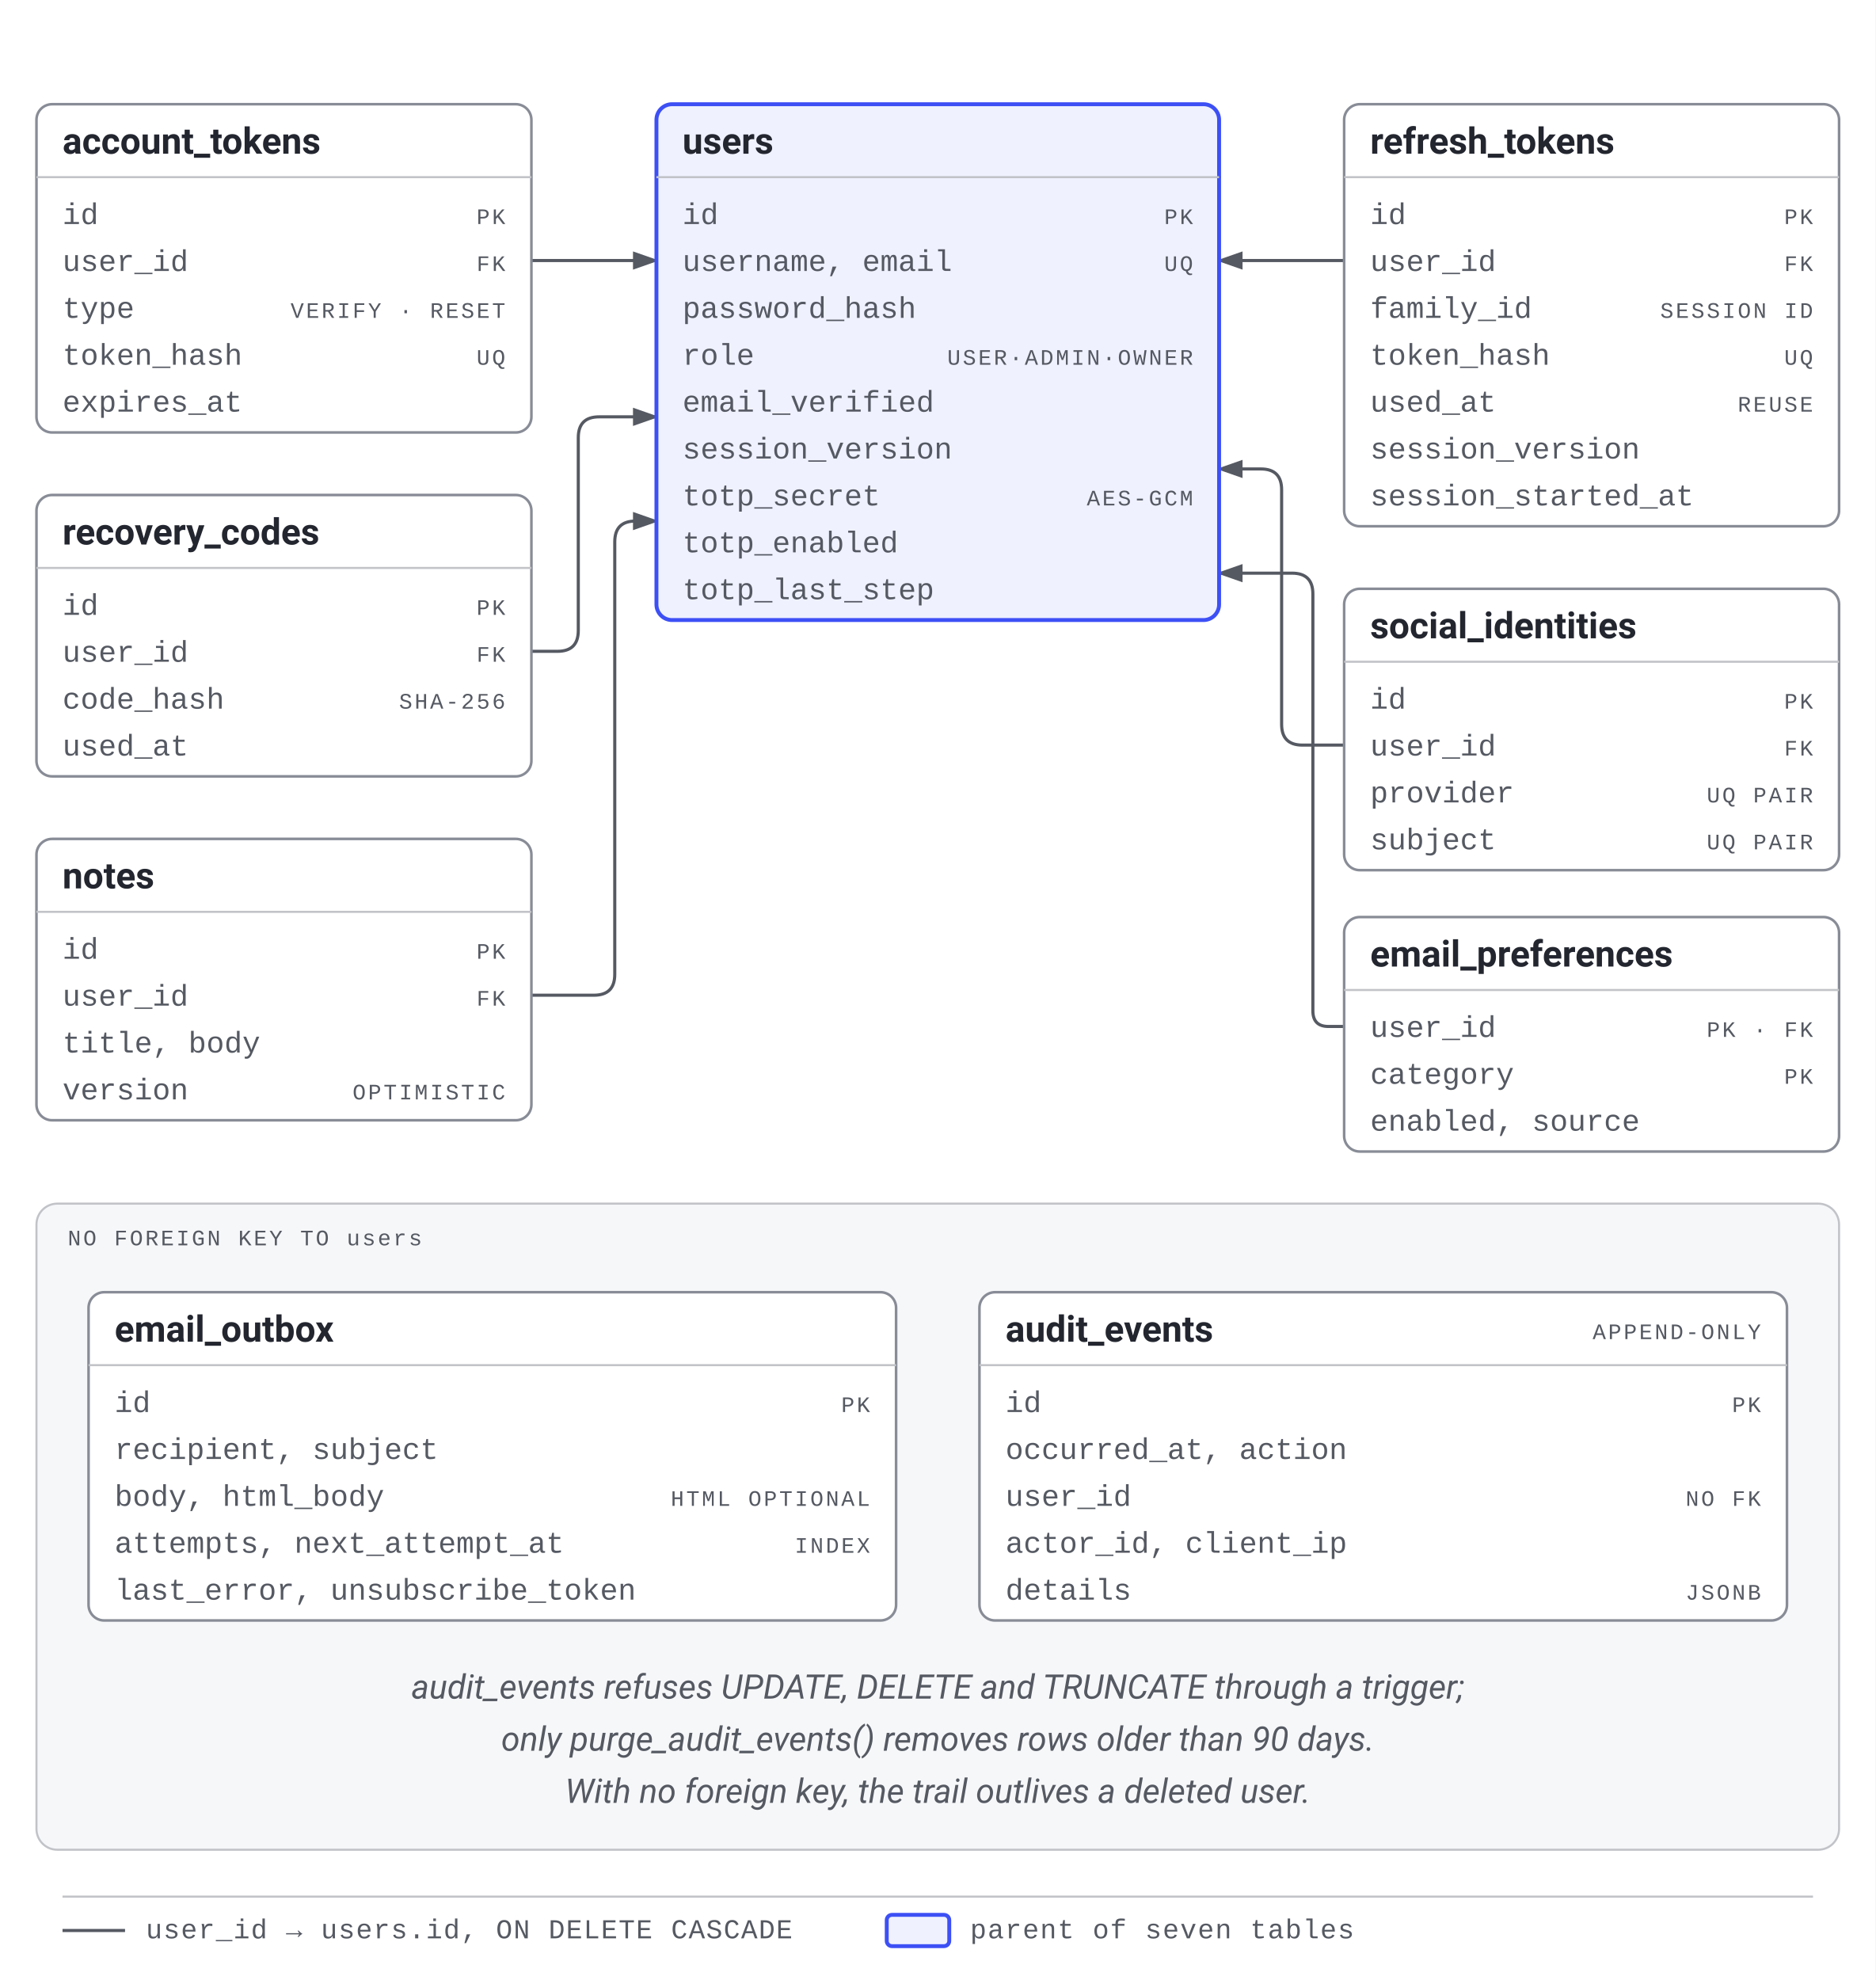
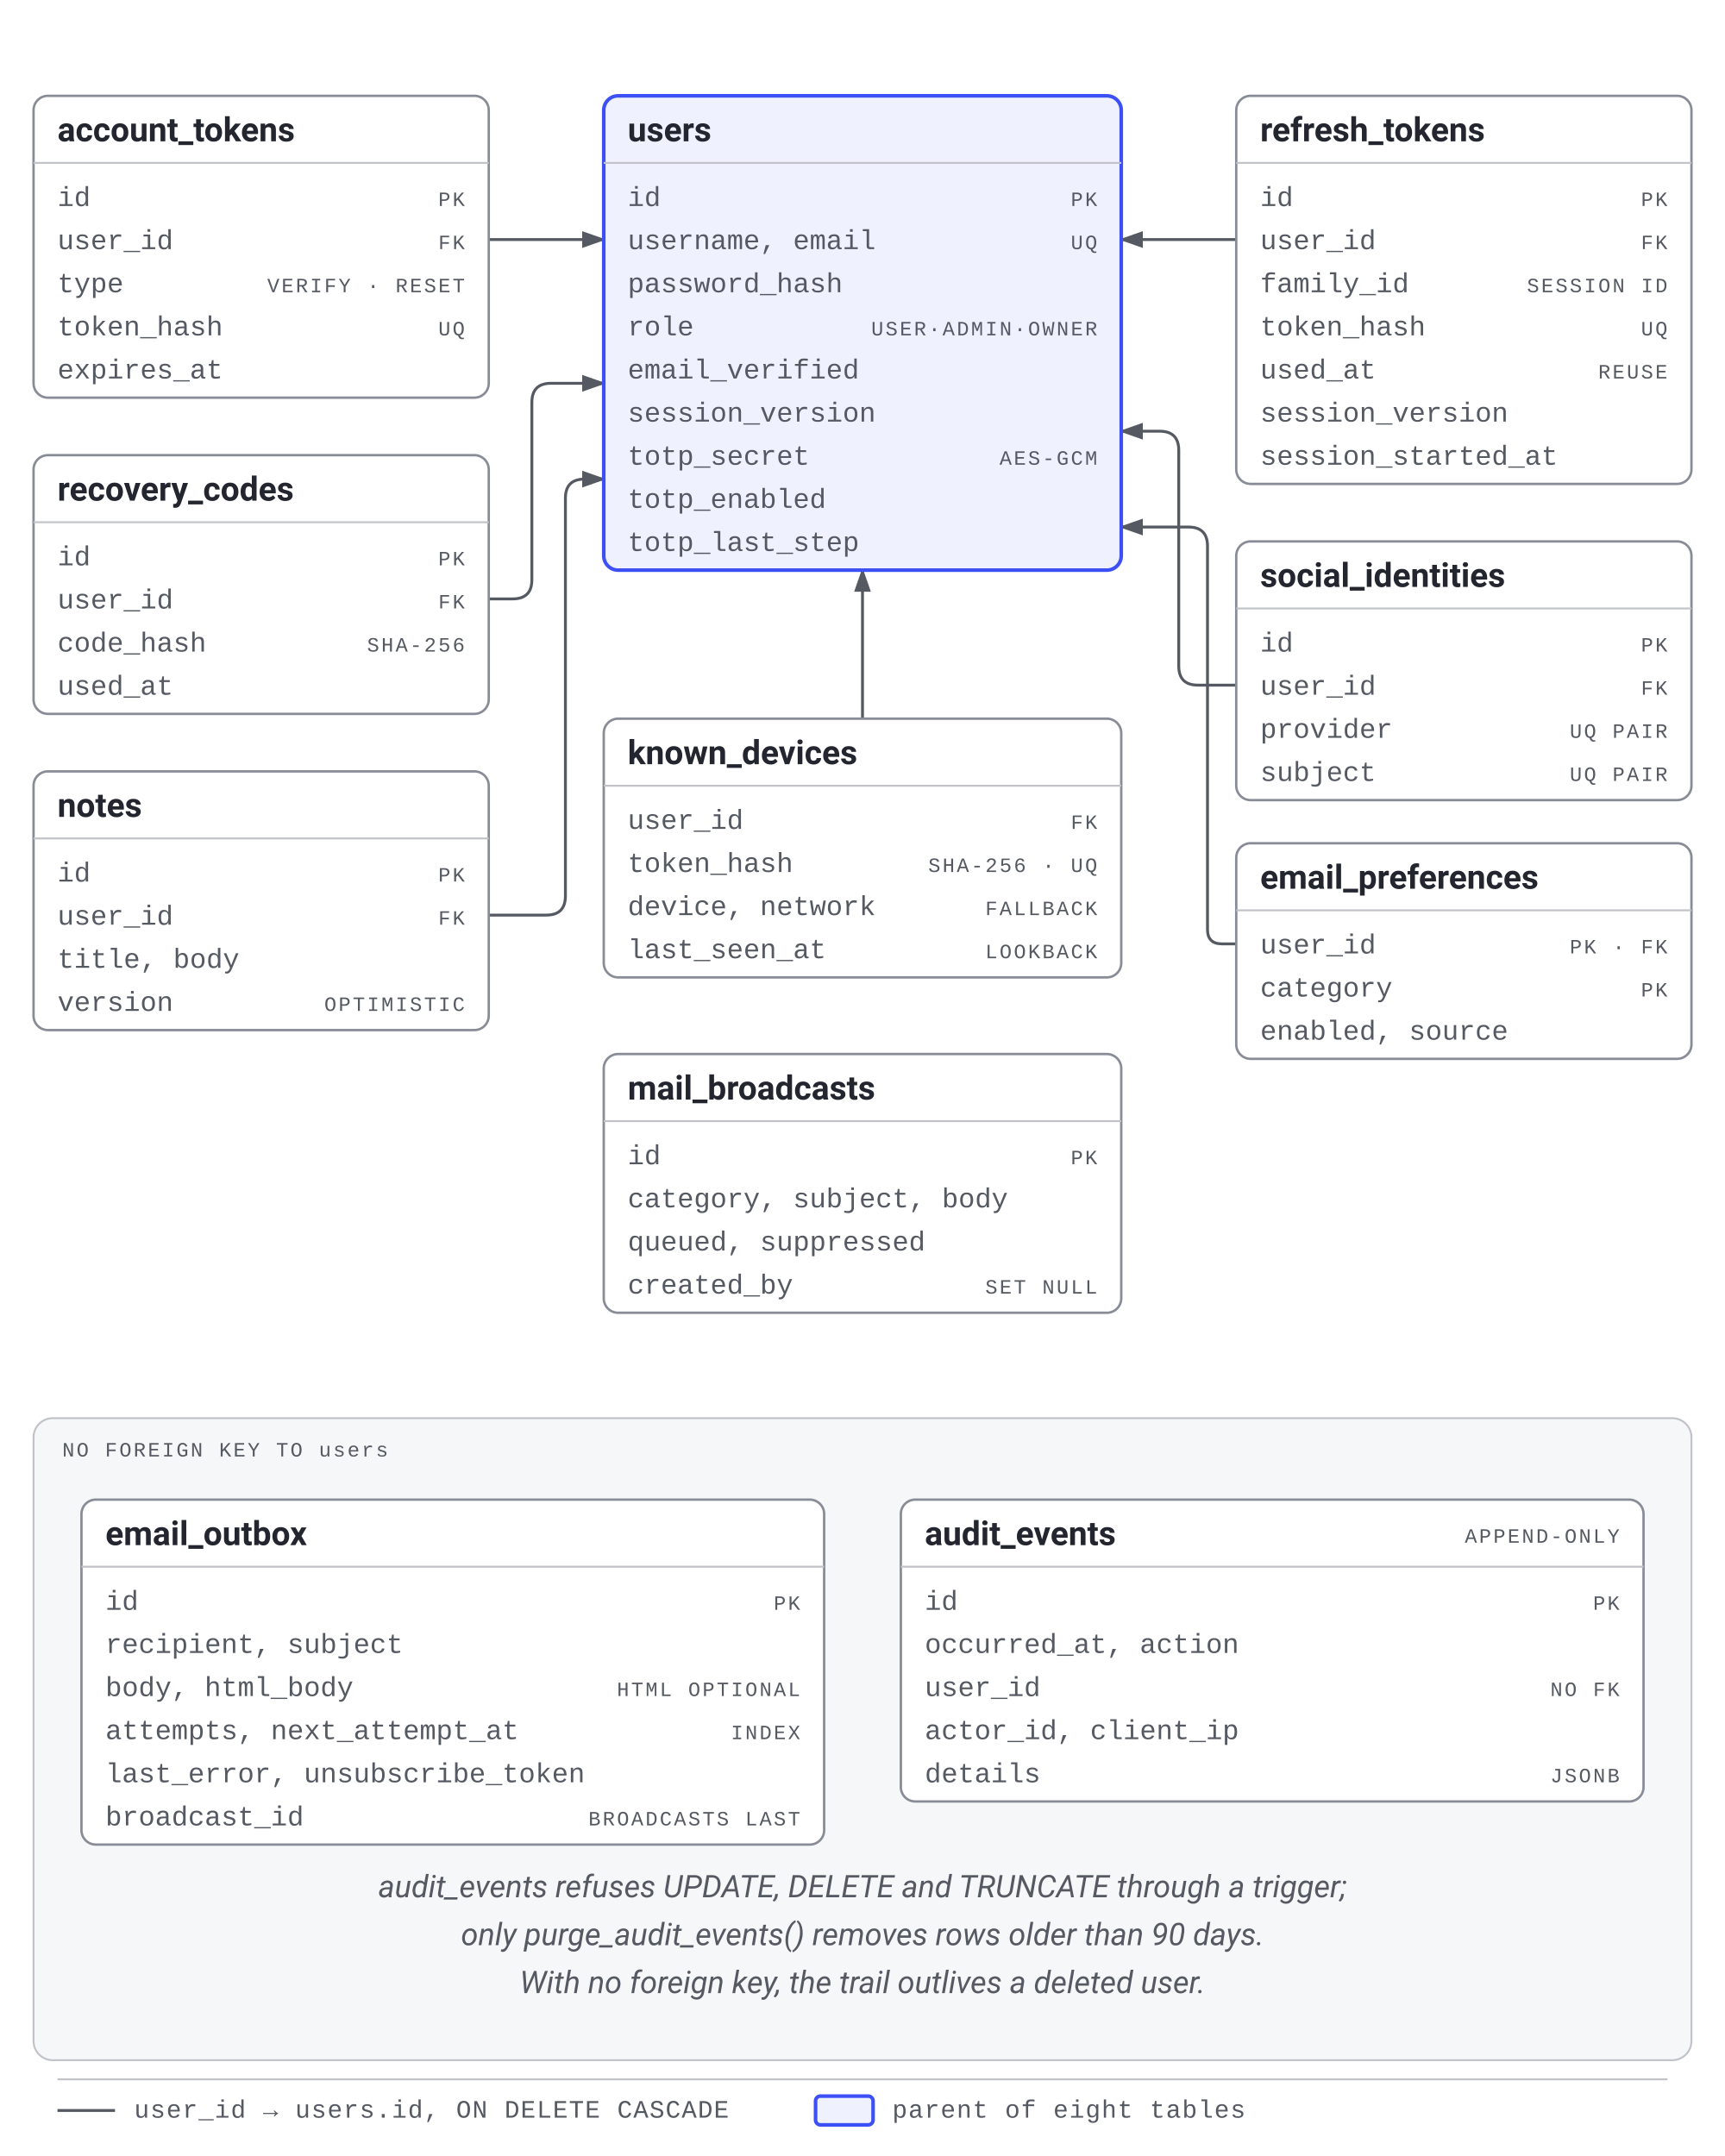
- <svg xmlns="http://www.w3.org/2000/svg" viewBox="0 0 720 760" width="720" height="760" role="img" aria-labelledby="data-model-title data-model-desc">
+ <svg xmlns="http://www.w3.org/2000/svg" viewBox="0 0 720 900" width="720" height="900" role="img" aria-labelledby="data-model-title data-model-desc">
  <defs>
    <style>
text{font-family:-apple-system, BlinkMacSystemFont, 'Segoe UI', Roboto, 'Helvetica Neue', Arial, 'Noto Sans', sans-serif} .mono{font-family:ui-monospace, SFMono-Regular, Menlo, Monaco, Consolas, 'Liberation Mono', 'Courier New', monospace}
.name{fill:#23262f;font-size:14px;font-weight:600}
.sub{fill:#555962;font-size:11.5px}
.lbl{fill:#555962;font-size:10.5px;letter-spacing:.04em}
.lbl-accent{fill:#3d50f5;font-size:10.5px;letter-spacing:.04em}
.tag{fill:#555962;font-size:8.5px;letter-spacing:.1em}
.note{fill:#555962;font-size:13px;font-style:italic}
.bg,.mask{fill:#ffffff} .mask-zone{fill:#f6f7f9}
.box{fill:#ffffff;stroke:#888c96;stroke-width:1}
.box-focal{fill:#eff1fe;stroke:#3d50f5;stroke-width:1.5}
.box-ext{fill:#ffffff;stroke:#888c96;stroke-width:1;stroke-dasharray:4 3}
.zone{fill:#f6f7f9;stroke:#c1c3c8;stroke-width:.8}
.frame{fill:none;stroke:#888c96;stroke-width:.8}
.chip{fill:none;stroke:#c1c3c8;stroke-width:.8}
.w{fill:none;stroke:#555962;stroke-width:1.2}
.w-accent{fill:none;stroke:#3d50f5;stroke-width:1.6}
.dash{stroke-dasharray:5 4}
.life{stroke:#c1c3c8;stroke-width:1;stroke-dasharray:3 3}
.sep{stroke:#c1c3c8;stroke-width:.8}
.m{fill:#555962} .m-accent{fill:#3d50f5} .m-open{fill:none;stroke:#555962;stroke-width:1.2}
.dot{fill:#23262f}
</style>
    <marker id="a" markerWidth="10" markerHeight="7" refX="9" refY="3.5" orient="auto" markerUnits="userSpaceOnUse">
      <polygon class="m" points="0 0, 10 3.5, 0 7" />
    </marker>
    <marker id="a-accent" markerWidth="10" markerHeight="7" refX="9" refY="3.5" orient="auto" markerUnits="userSpaceOnUse">
      <polygon class="m-accent" points="0 0, 10 3.5, 0 7" />
    </marker>
    <marker id="a-open" markerWidth="10" markerHeight="7" refX="9" refY="3.5" orient="auto" markerUnits="userSpaceOnUse">
      <polyline class="m-open" points="0 0, 10 3.5, 0 7" />
    </marker>
  </defs>
  <rect class="bg" width="100%" height="100%" />
-   <rect class="zone" x="14" y="462" width="692" height="248" rx="8" />
+   <rect class="zone" x="14" y="592" width="692" height="268" rx="8" />
  <path class="w" d="M204,100 L252,100" marker-end="url(#a)" />
  <path class="w" d="M204,250 L214,250 Q222,250 222,242 L222,168 Q222,160 230,160 L252,160" marker-end="url(#a)" />
  <path class="w" d="M204,382 L228,382 Q236,382 236,374 L236,208 Q236,200 244,200 L252,200" marker-end="url(#a)" />
  <path class="w" d="M516,100 L468,100" marker-end="url(#a)" />
  <path class="w" d="M516,286 L500,286 Q492,286 492,278 L492,188 Q492,180 484,180 L468,180" marker-end="url(#a)" />
  <path class="w" d="M516,394 L510.0,394.0 Q504,394 504.0,388.0 L504,228 Q504,220 496,220 L468,220" marker-end="url(#a)" />
-   <line class="sep" x1="24" y1="728" x2="696" y2="728" />
-   <rect class="mask-zone" x="23.0" y="471.2" width="146.8" height="9.4" rx="2" />
-   <text class="tag mono" x="26" y="478" text-anchor="start">NO FOREIGN KEY TO users</text>
-   <text class="note" x="360" y="652" text-anchor="middle">audit_events refuses UPDATE, DELETE and TRUNCATE through a trigger;</text>
-   <text class="note" x="360" y="672" text-anchor="middle">only purge_audit_events() removes rows older than 90 days.</text>
-   <text class="note" x="360" y="692" text-anchor="middle">With no foreign key, the trail outlives a deleted user.</text>
-   <line class="w" x1="24" y1="741" x2="48" y2="741" />
-   <text class="lbl mono" x="56" y="744">user_id → users.id, ON DELETE CASCADE</text>
-   <rect class="box-focal" x="340.41" y="735" width="24" height="12" rx="2" />
-   <text class="lbl mono" x="372.41" y="744">parent of seven tables</text>
+   <path class="w" d="M360,300 L360,238" marker-end="url(#a)" />
+   <line class="sep" x1="24" y1="868" x2="696" y2="868" />
+   <rect class="mask-zone" x="23.0" y="601.2" width="146.8" height="9.4" rx="2" />
+   <text class="tag mono" x="26" y="608" text-anchor="start">NO FOREIGN KEY TO users</text>
+   <text class="note" x="360" y="792" text-anchor="middle">audit_events refuses UPDATE, DELETE and TRUNCATE through a trigger;</text>
+   <text class="note" x="360" y="812" text-anchor="middle">only purge_audit_events() removes rows older than 90 days.</text>
+   <text class="note" x="360" y="832" text-anchor="middle">With no foreign key, the trail outlives a deleted user.</text>
+   <line class="w" x1="24" y1="881" x2="48" y2="881" />
+   <text class="lbl mono" x="56" y="884">user_id → users.id, ON DELETE CASCADE</text>
+   <rect class="box-focal" x="340.41" y="875" width="24" height="12" rx="2" />
+   <text class="lbl mono" x="372.41" y="884">parent of eight tables</text>
  <rect class="mask" x="14" y="40" width="190" height="126" rx="6" />
  <rect class="box" x="14" y="40" width="190" height="126" rx="6" />
  <line class="sep" x1="14" y1="68" x2="204" y2="68" />
  <text class="name" x="24" y="59">account_tokens</text>
  <text class="sub mono" x="24" y="86">id</text>
  <text class="tag mono" x="194" y="86" text-anchor="end">PK</text>
  <text class="sub mono" x="24" y="104">user_id</text>
  <text class="tag mono" x="194" y="104" text-anchor="end">FK</text>
  <text class="sub mono" x="24" y="122">type</text>
  <text class="tag mono" x="194" y="122" text-anchor="end">VERIFY · RESET</text>
  <text class="sub mono" x="24" y="140">token_hash</text>
  <text class="tag mono" x="194" y="140" text-anchor="end">UQ</text>
  <text class="sub mono" x="24" y="158">expires_at</text>
  <rect class="mask" x="14" y="190" width="190" height="108" rx="6" />
  <rect class="box" x="14" y="190" width="190" height="108" rx="6" />
  <line class="sep" x1="14" y1="218" x2="204" y2="218" />
  <text class="name" x="24" y="209">recovery_codes</text>
  <text class="sub mono" x="24" y="236">id</text>
  <text class="tag mono" x="194" y="236" text-anchor="end">PK</text>
  <text class="sub mono" x="24" y="254">user_id</text>
  <text class="tag mono" x="194" y="254" text-anchor="end">FK</text>
  <text class="sub mono" x="24" y="272">code_hash</text>
  <text class="tag mono" x="194" y="272" text-anchor="end">SHA-256</text>
  <text class="sub mono" x="24" y="290">used_at</text>
  <rect class="mask" x="14" y="322" width="190" height="108" rx="6" />
  <rect class="box" x="14" y="322" width="190" height="108" rx="6" />
  <line class="sep" x1="14" y1="350" x2="204" y2="350" />
  <text class="name" x="24" y="341">notes</text>
  <text class="sub mono" x="24" y="368">id</text>
  <text class="tag mono" x="194" y="368" text-anchor="end">PK</text>
  <text class="sub mono" x="24" y="386">user_id</text>
  <text class="tag mono" x="194" y="386" text-anchor="end">FK</text>
  <text class="sub mono" x="24" y="404">title, body</text>
  <text class="sub mono" x="24" y="422">version</text>
  <text class="tag mono" x="194" y="422" text-anchor="end">OPTIMISTIC</text>
  <rect class="mask" x="516" y="40" width="190" height="162" rx="6" />
  <rect class="box" x="516" y="40" width="190" height="162" rx="6" />
  <line class="sep" x1="516" y1="68" x2="706" y2="68" />
  <text class="name" x="526" y="59">refresh_tokens</text>
  <text class="sub mono" x="526" y="86">id</text>
  <text class="tag mono" x="696" y="86" text-anchor="end">PK</text>
  <text class="sub mono" x="526" y="104">user_id</text>
  <text class="tag mono" x="696" y="104" text-anchor="end">FK</text>
  <text class="sub mono" x="526" y="122">family_id</text>
  <text class="tag mono" x="696" y="122" text-anchor="end">SESSION ID</text>
  <text class="sub mono" x="526" y="140">token_hash</text>
  <text class="tag mono" x="696" y="140" text-anchor="end">UQ</text>
  <text class="sub mono" x="526" y="158">used_at</text>
  <text class="tag mono" x="696" y="158" text-anchor="end">REUSE</text>
  <text class="sub mono" x="526" y="176">session_version</text>
  <text class="sub mono" x="526" y="194">session_started_at</text>
  <rect class="mask" x="516" y="226" width="190" height="108" rx="6" />
  <rect class="box" x="516" y="226" width="190" height="108" rx="6" />
  <line class="sep" x1="516" y1="254" x2="706" y2="254" />
  <text class="name" x="526" y="245">social_identities</text>
  <text class="sub mono" x="526" y="272">id</text>
  <text class="tag mono" x="696" y="272" text-anchor="end">PK</text>
  <text class="sub mono" x="526" y="290">user_id</text>
  <text class="tag mono" x="696" y="290" text-anchor="end">FK</text>
  <text class="sub mono" x="526" y="308">provider</text>
  <text class="tag mono" x="696" y="308" text-anchor="end">UQ PAIR</text>
  <text class="sub mono" x="526" y="326">subject</text>
  <text class="tag mono" x="696" y="326" text-anchor="end">UQ PAIR</text>
  <rect class="mask" x="516" y="352" width="190" height="90" rx="6" />
  <rect class="box" x="516" y="352" width="190" height="90" rx="6" />
  <line class="sep" x1="516" y1="380" x2="706" y2="380" />
  <text class="name" x="526" y="371">email_preferences</text>
  <text class="sub mono" x="526" y="398">user_id</text>
  <text class="tag mono" x="696" y="398" text-anchor="end">PK · FK</text>
  <text class="sub mono" x="526" y="416">category</text>
  <text class="tag mono" x="696" y="416" text-anchor="end">PK</text>
  <text class="sub mono" x="526" y="434">enabled, source</text>
  <rect class="mask" x="252" y="40" width="216" height="198" rx="6" />
  <rect class="box-focal" x="252" y="40" width="216" height="198" rx="6" />
  <line class="sep" x1="252" y1="68" x2="468" y2="68" />
  <text class="name" x="262" y="59">users</text>
  <text class="sub mono" x="262" y="86">id</text>
  <text class="tag mono" x="458" y="86" text-anchor="end">PK</text>
  <text class="sub mono" x="262" y="104">username, email</text>
  <text class="tag mono" x="458" y="104" text-anchor="end">UQ</text>
  <text class="sub mono" x="262" y="122">password_hash</text>
  <text class="sub mono" x="262" y="140">role</text>
  <text class="tag mono" x="458" y="140" text-anchor="end">USER·ADMIN·OWNER</text>
  <text class="sub mono" x="262" y="158">email_verified</text>
  <text class="sub mono" x="262" y="176">session_version</text>
  <text class="sub mono" x="262" y="194">totp_secret</text>
  <text class="tag mono" x="458" y="194" text-anchor="end">AES-GCM</text>
  <text class="sub mono" x="262" y="212">totp_enabled</text>
  <text class="sub mono" x="262" y="230">totp_last_step</text>
-   <rect class="mask" x="34" y="496" width="310" height="126" rx="6" />
-   <rect class="box" x="34" y="496" width="310" height="126" rx="6" />
-   <line class="sep" x1="34" y1="524" x2="344" y2="524" />
-   <text class="name" x="44" y="515">email_outbox</text>
-   <text class="sub mono" x="44" y="542">id</text>
-   <text class="tag mono" x="334" y="542" text-anchor="end">PK</text>
-   <text class="sub mono" x="44" y="560">recipient, subject</text>
-   <text class="sub mono" x="44" y="578">body, html_body</text>
-   <text class="tag mono" x="334" y="578" text-anchor="end">HTML OPTIONAL</text>
-   <text class="sub mono" x="44" y="596">attempts, next_attempt_at</text>
-   <text class="tag mono" x="334" y="596" text-anchor="end">INDEX</text>
-   <text class="sub mono" x="44" y="614">last_error, unsubscribe_token</text>
-   <rect class="mask" x="376" y="496" width="310" height="126" rx="6" />
-   <rect class="box" x="376" y="496" width="310" height="126" rx="6" />
-   <line class="sep" x1="376" y1="524" x2="686" y2="524" />
-   <text class="name" x="386" y="515">audit_events</text>
-   <text class="tag mono" x="676" y="514" text-anchor="end">APPEND-ONLY</text>
-   <text class="sub mono" x="386" y="542">id</text>
-   <text class="tag mono" x="676" y="542" text-anchor="end">PK</text>
-   <text class="sub mono" x="386" y="560">occurred_at, action</text>
-   <text class="sub mono" x="386" y="578">user_id</text>
-   <text class="tag mono" x="676" y="578" text-anchor="end">NO FK</text>
-   <text class="sub mono" x="386" y="596">actor_id, client_ip</text>
-   <text class="sub mono" x="386" y="614">details</text>
-   <text class="tag mono" x="676" y="614" text-anchor="end">JSONB</text>
+   <rect class="mask" x="252" y="300" width="216" height="108" rx="6" />
+   <rect class="box" x="252" y="300" width="216" height="108" rx="6" />
+   <line class="sep" x1="252" y1="328" x2="468" y2="328" />
+   <text class="name" x="262" y="319">known_devices</text>
+   <text class="sub mono" x="262" y="346">user_id</text>
+   <text class="tag mono" x="458" y="346" text-anchor="end">FK</text>
+   <text class="sub mono" x="262" y="364">token_hash</text>
+   <text class="tag mono" x="458" y="364" text-anchor="end">SHA-256 · UQ</text>
+   <text class="sub mono" x="262" y="382">device, network</text>
+   <text class="tag mono" x="458" y="382" text-anchor="end">FALLBACK</text>
+   <text class="sub mono" x="262" y="400">last_seen_at</text>
+   <text class="tag mono" x="458" y="400" text-anchor="end">LOOKBACK</text>
+   <rect class="mask" x="252" y="440" width="216" height="108" rx="6" />
+   <rect class="box" x="252" y="440" width="216" height="108" rx="6" />
+   <line class="sep" x1="252" y1="468" x2="468" y2="468" />
+   <text class="name" x="262" y="459">mail_broadcasts</text>
+   <text class="sub mono" x="262" y="486">id</text>
+   <text class="tag mono" x="458" y="486" text-anchor="end">PK</text>
+   <text class="sub mono" x="262" y="504">category, subject, body</text>
+   <text class="sub mono" x="262" y="522">queued, suppressed</text>
+   <text class="sub mono" x="262" y="540">created_by</text>
+   <text class="tag mono" x="458" y="540" text-anchor="end">SET NULL</text>
+   <rect class="mask" x="34" y="626" width="310" height="144" rx="6" />
+   <rect class="box" x="34" y="626" width="310" height="144" rx="6" />
+   <line class="sep" x1="34" y1="654" x2="344" y2="654" />
+   <text class="name" x="44" y="645">email_outbox</text>
+   <text class="sub mono" x="44" y="672">id</text>
+   <text class="tag mono" x="334" y="672" text-anchor="end">PK</text>
+   <text class="sub mono" x="44" y="690">recipient, subject</text>
+   <text class="sub mono" x="44" y="708">body, html_body</text>
+   <text class="tag mono" x="334" y="708" text-anchor="end">HTML OPTIONAL</text>
+   <text class="sub mono" x="44" y="726">attempts, next_attempt_at</text>
+   <text class="tag mono" x="334" y="726" text-anchor="end">INDEX</text>
+   <text class="sub mono" x="44" y="744">last_error, unsubscribe_token</text>
+   <text class="sub mono" x="44" y="762">broadcast_id</text>
+   <text class="tag mono" x="334" y="762" text-anchor="end">BROADCASTS LAST</text>
+   <rect class="mask" x="376" y="626" width="310" height="126" rx="6" />
+   <rect class="box" x="376" y="626" width="310" height="126" rx="6" />
+   <line class="sep" x1="376" y1="654" x2="686" y2="654" />
+   <text class="name" x="386" y="645">audit_events</text>
+   <text class="tag mono" x="676" y="644" text-anchor="end">APPEND-ONLY</text>
+   <text class="sub mono" x="386" y="672">id</text>
+   <text class="tag mono" x="676" y="672" text-anchor="end">PK</text>
+   <text class="sub mono" x="386" y="690">occurred_at, action</text>
+   <text class="sub mono" x="386" y="708">user_id</text>
+   <text class="tag mono" x="676" y="708" text-anchor="end">NO FK</text>
+   <text class="sub mono" x="386" y="726">actor_id, client_ip</text>
+   <text class="sub mono" x="386" y="744">details</text>
+   <text class="tag mono" x="676" y="744" text-anchor="end">JSONB</text>
</svg>
